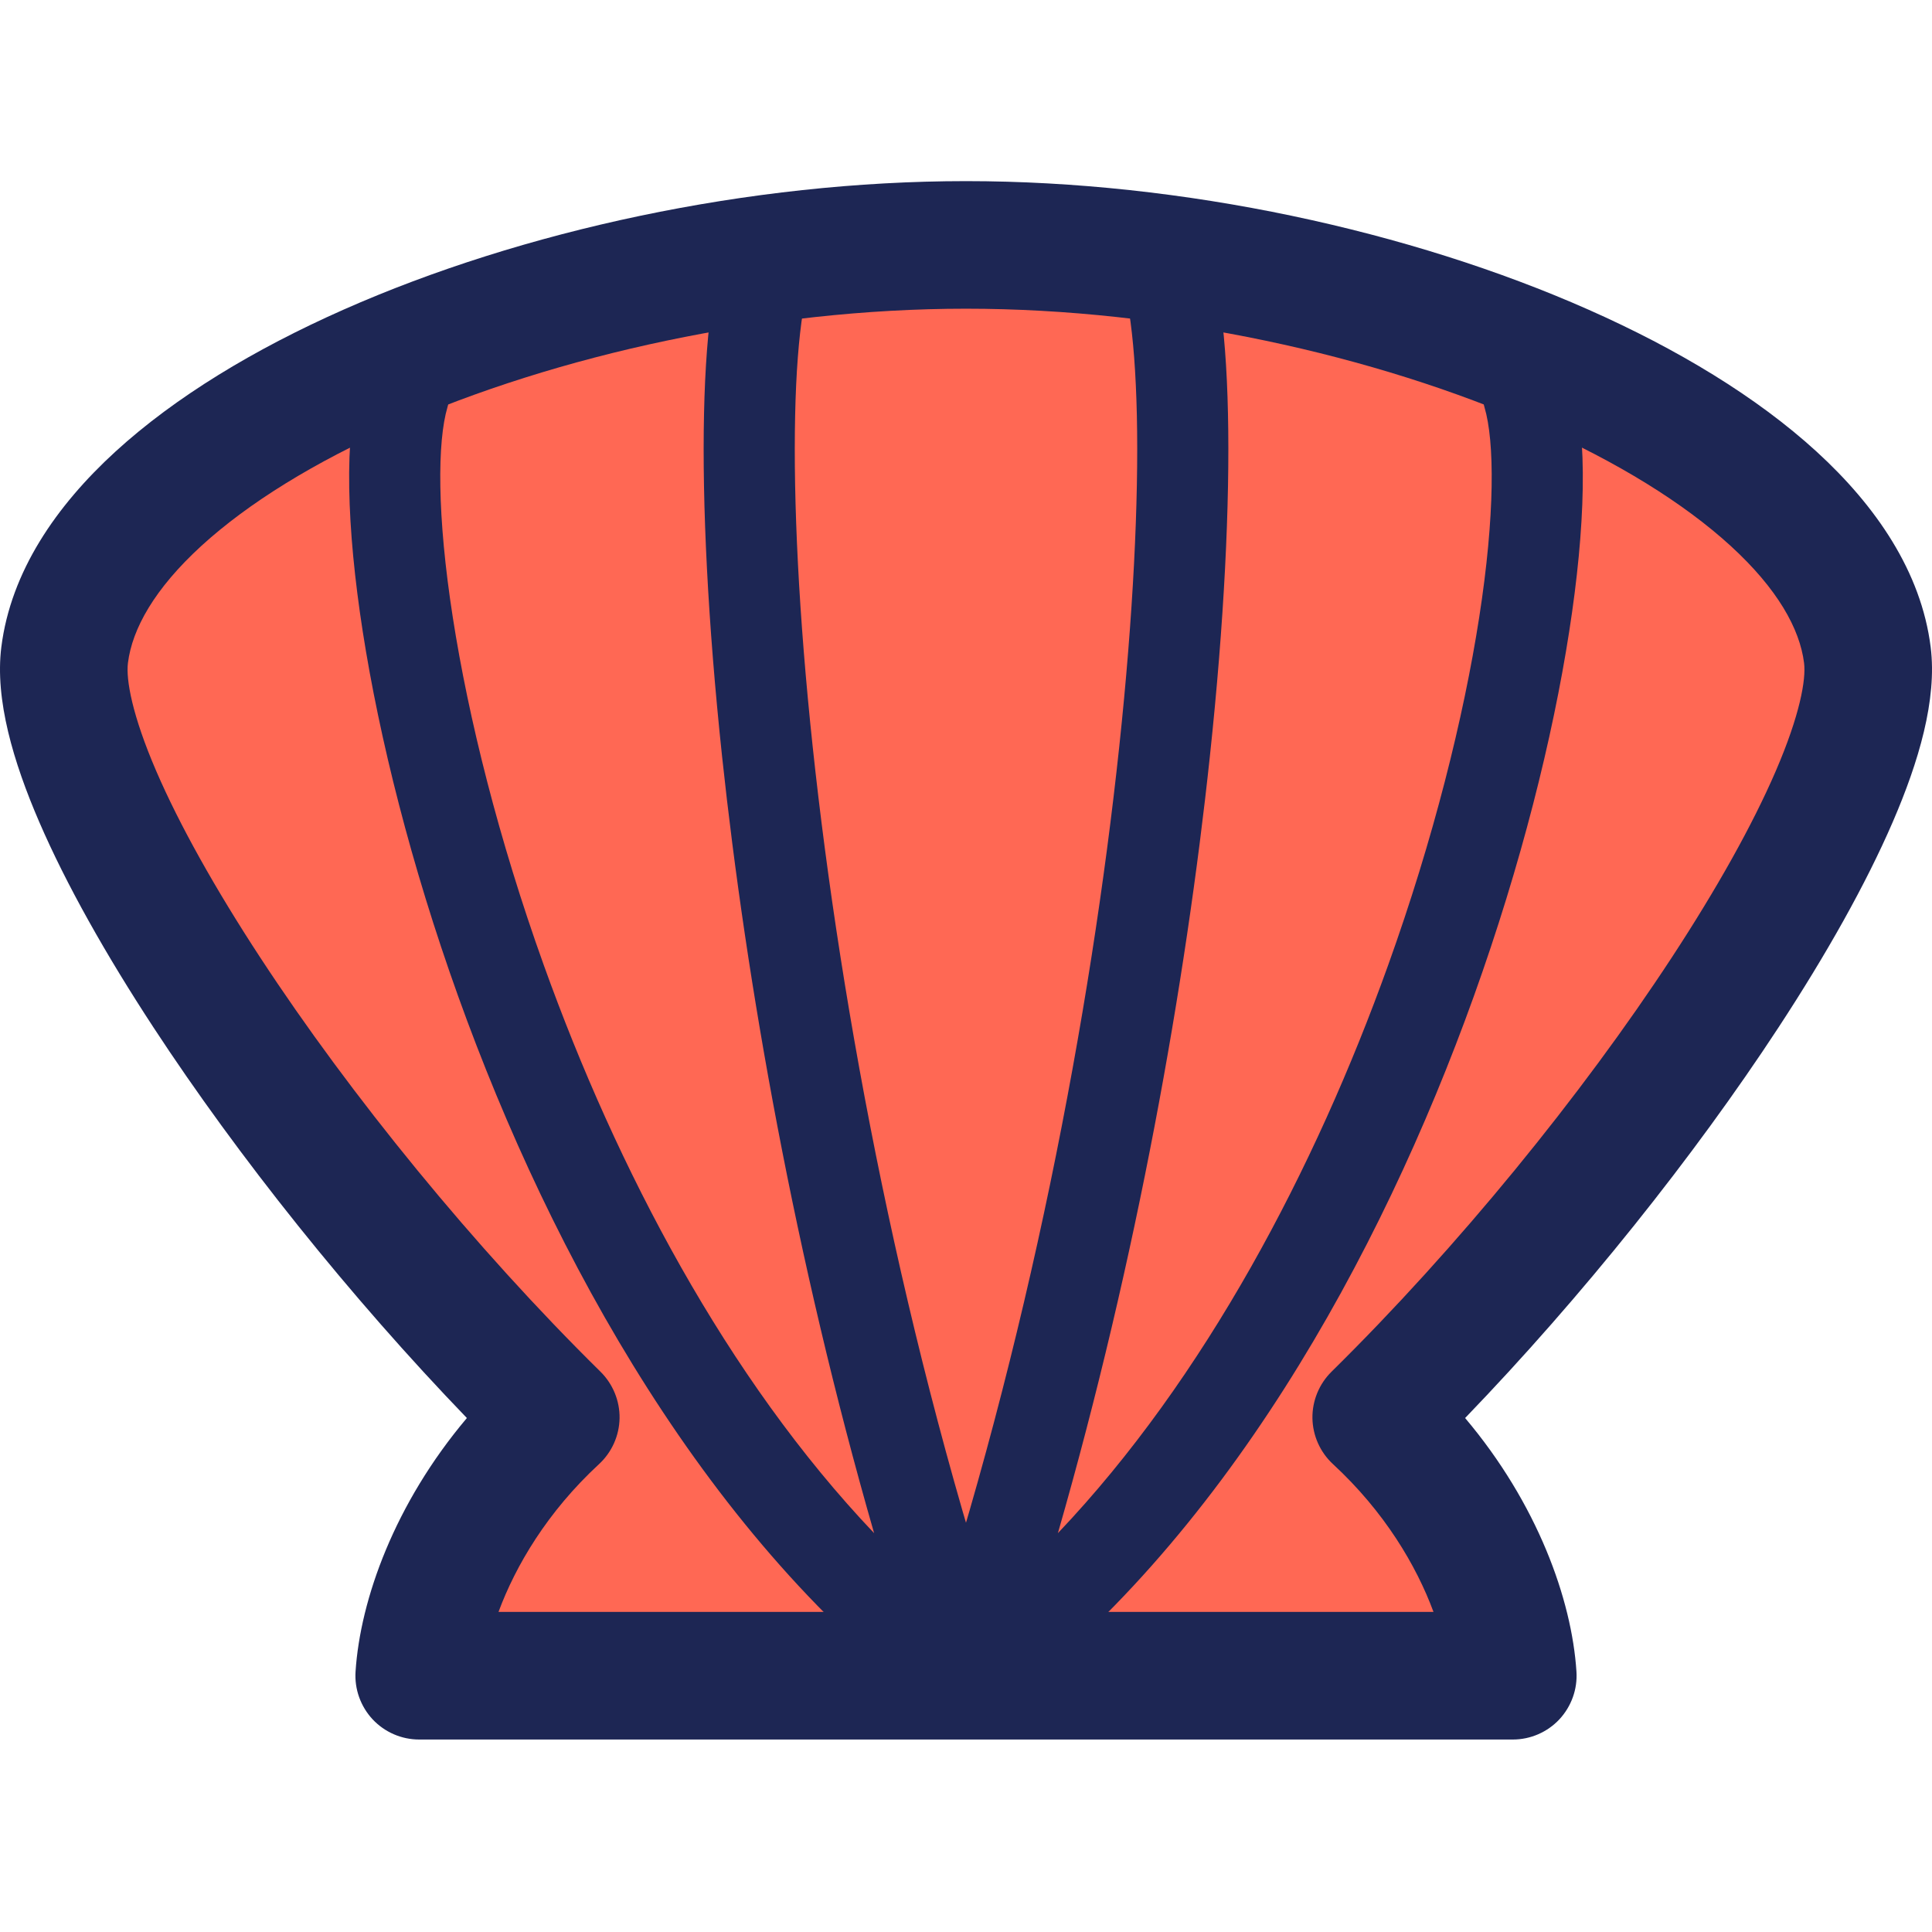
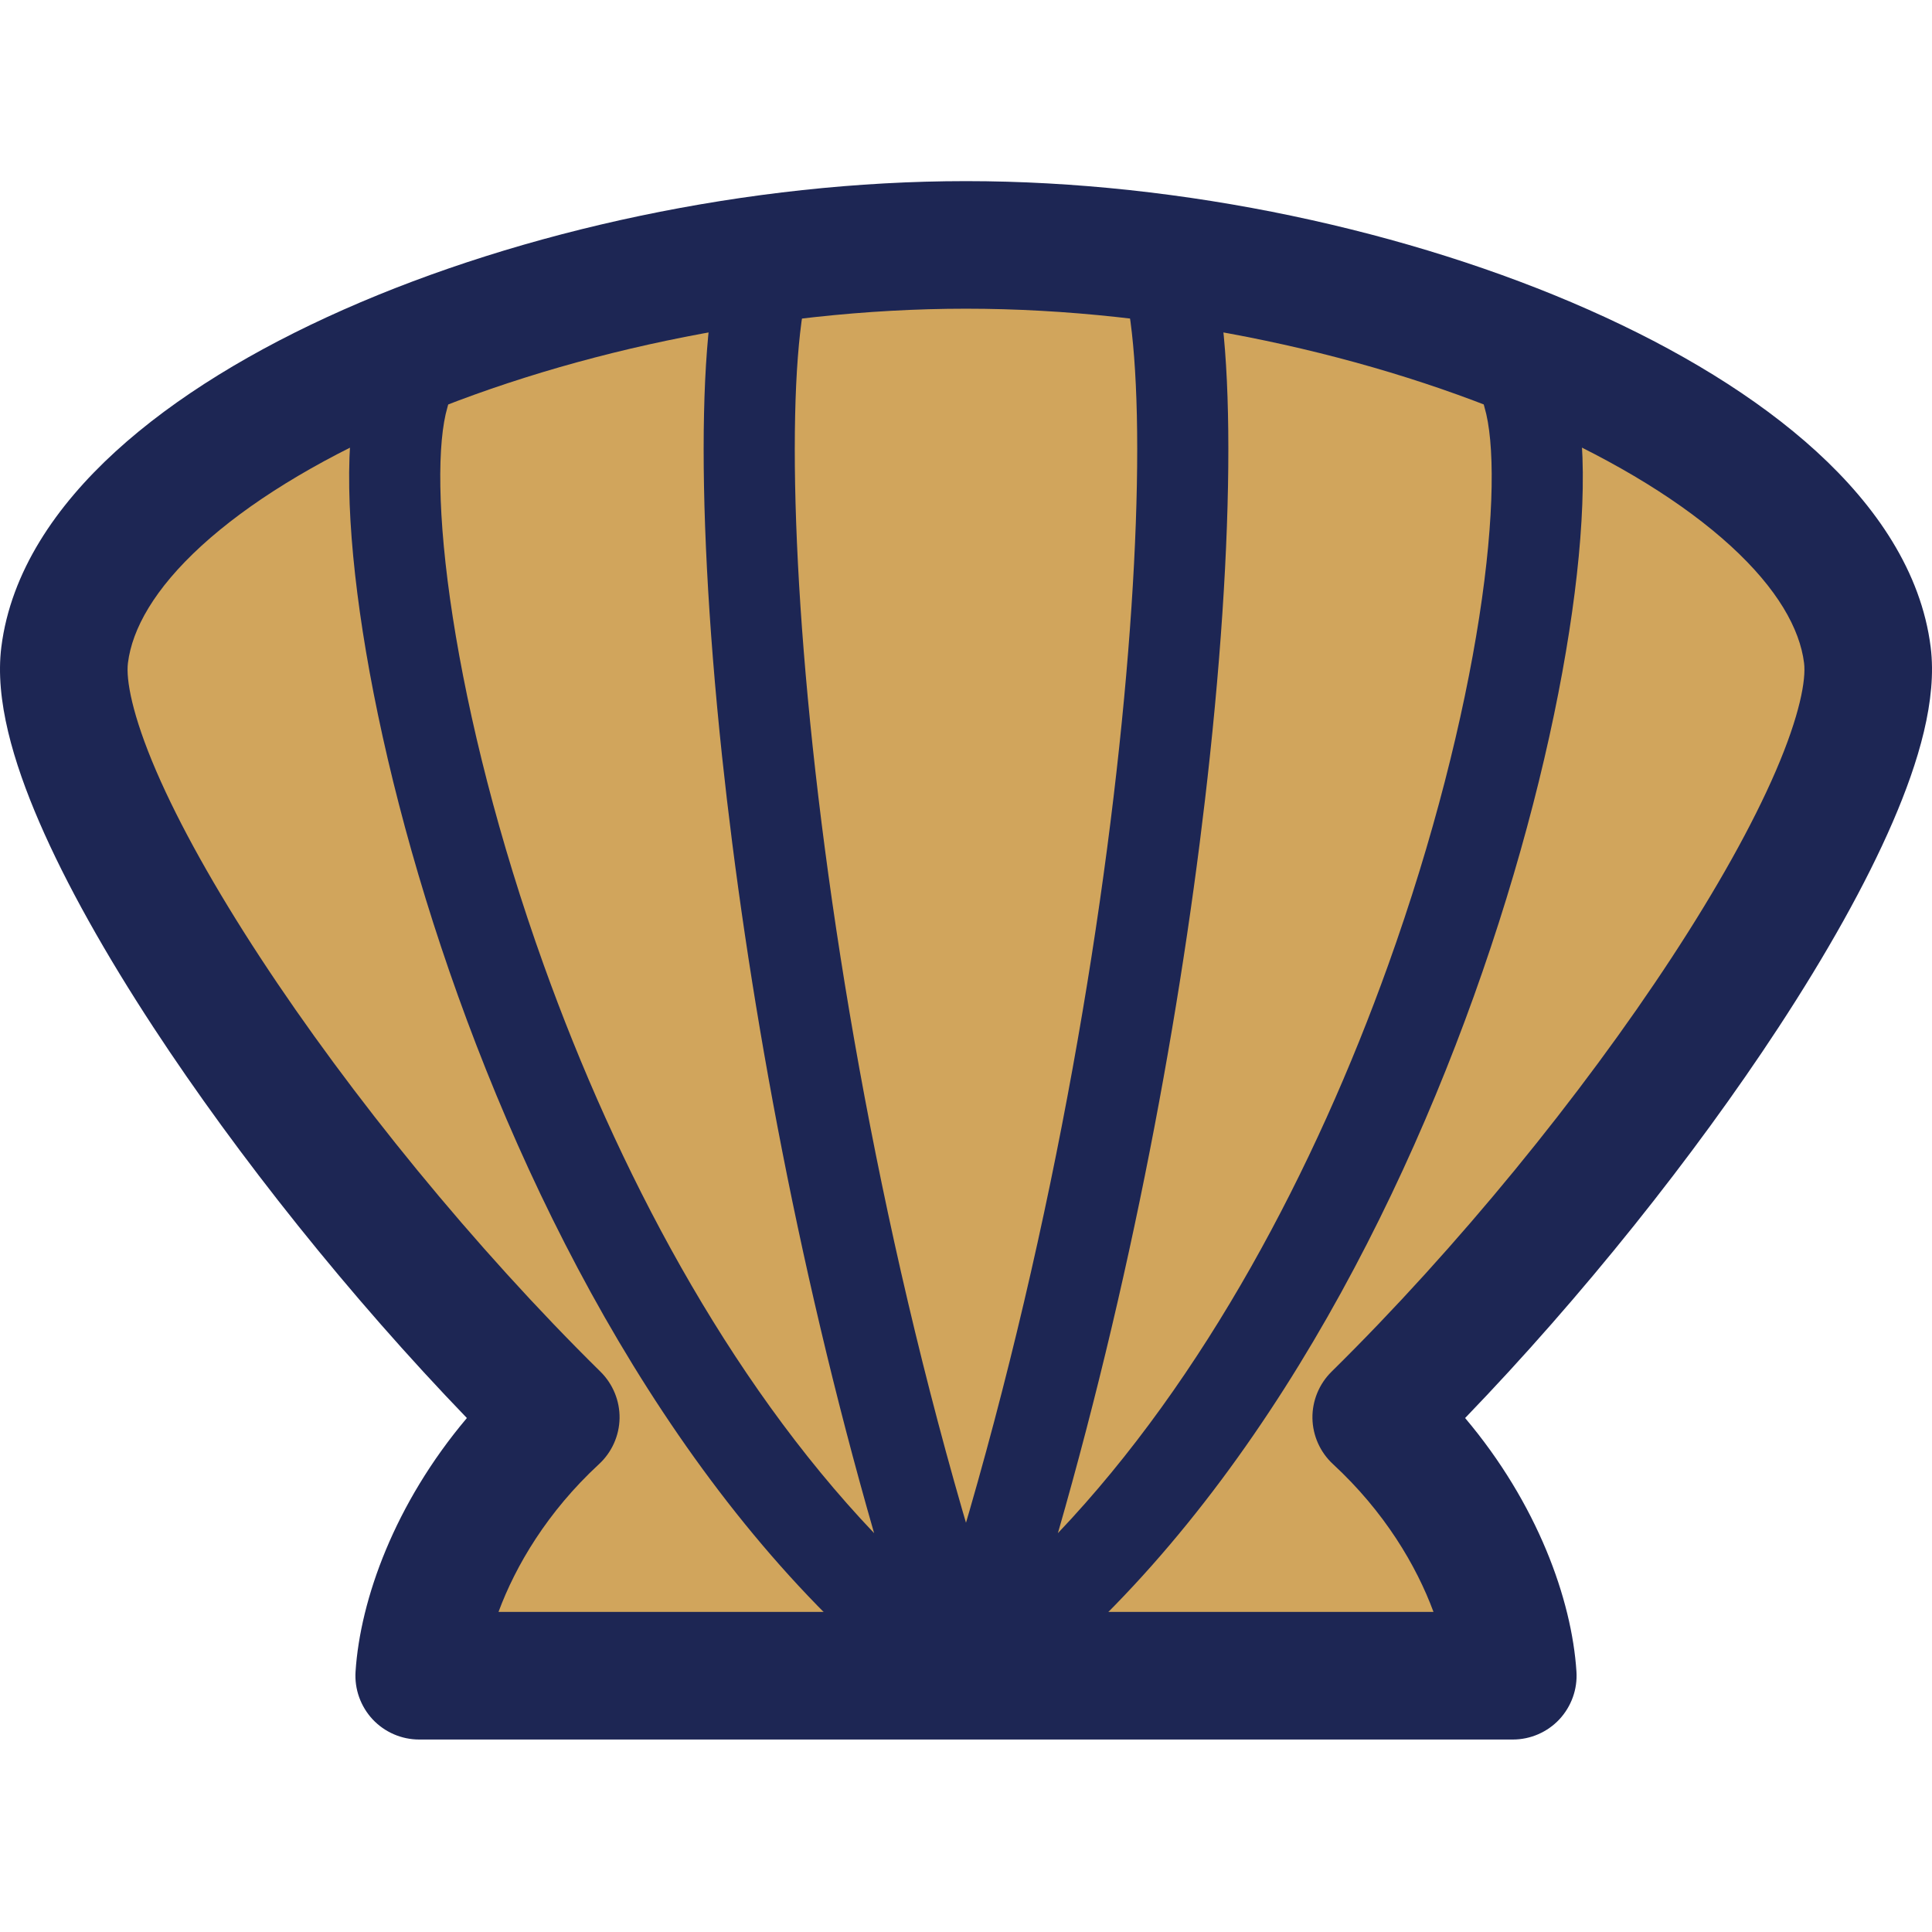
<svg xmlns="http://www.w3.org/2000/svg" width="32" height="32" viewBox="0 0 32 32" fill="none">
-   <path fill-rule="evenodd" clip-rule="evenodd" d="M16 4.057C9.103 4.057 1.525 7.227 1.07 10.849C0.783 13.134 4.926 19.26 9.205 23.474C7.68 24.882 7.017 26.613 6.943 27.755H16H25.056C24.982 26.613 24.319 24.882 22.794 23.474C27.073 19.26 31.216 13.134 30.929 10.849C30.474 7.227 22.896 4.057 16 4.057Z" fill="#FF6854" />
+   <path fill-rule="evenodd" clip-rule="evenodd" d="M16 4.057C9.103 4.057 1.525 7.227 1.07 10.849C0.783 13.134 4.926 19.26 9.205 23.474C7.68 24.882 7.017 26.613 6.943 27.755H16H25.056C24.982 26.613 24.319 24.882 22.794 23.474C27.073 19.26 31.216 13.134 30.929 10.849C30.474 7.227 22.896 4.057 16 4.057Z" fill="#d1a55c" />
  <path fill-rule="evenodd" clip-rule="evenodd" d="M3.338 9.039C2.556 9.754 2.189 10.418 2.119 10.981C2.085 11.253 2.186 11.84 2.589 12.774C2.972 13.661 3.563 14.718 4.31 15.859C5.803 18.14 7.861 20.666 9.947 22.721C10.152 22.924 10.266 23.202 10.262 23.49C10.257 23.779 10.134 24.054 9.922 24.25C9.067 25.04 8.54 25.933 8.257 26.698H23.743C23.46 25.933 22.933 25.04 22.078 24.25C21.866 24.054 21.743 23.779 21.738 23.49C21.734 23.202 21.848 22.924 22.053 22.721C24.139 20.666 26.197 18.14 27.69 15.859C28.437 14.718 29.028 13.661 29.411 12.774C29.814 11.84 29.915 11.253 29.881 10.981C29.811 10.418 29.444 9.754 28.662 9.039C27.889 8.333 26.791 7.653 25.453 7.061C22.776 5.876 19.303 5.113 16 5.113C12.697 5.113 9.224 5.876 6.547 7.061C5.209 7.653 4.111 8.333 3.338 9.039ZM5.692 5.128C8.642 3.822 12.407 3 16 3C19.593 3 23.358 3.822 26.308 5.128C27.783 5.781 29.096 6.573 30.088 7.48C31.07 8.378 31.821 9.469 31.978 10.718C32.087 11.588 31.778 12.623 31.351 13.612C30.904 14.647 30.246 15.814 29.458 17.017C28.058 19.155 26.202 21.48 24.267 23.487C25.463 24.903 26.034 26.491 26.111 27.687C26.13 27.978 26.027 28.264 25.828 28.478C25.628 28.691 25.349 28.812 25.057 28.812H6.943C6.651 28.812 6.372 28.691 6.172 28.478C5.973 28.264 5.87 27.978 5.889 27.687C5.967 26.491 6.537 24.903 7.733 23.487C5.798 21.48 3.942 19.155 2.542 17.017C1.754 15.814 1.096 14.647 0.649 13.612C0.222 12.623 -0.087 11.588 0.022 10.718C0.179 9.469 0.93 8.378 1.912 7.48C2.904 6.573 4.217 5.781 5.692 5.128Z" fill="#1D2654" />
  <path fill-rule="evenodd" clip-rule="evenodd" d="M13.309 3.448C12.973 3.202 12.5 3.275 12.254 3.612C12.008 3.949 11.885 4.448 11.808 4.929C11.726 5.451 11.677 6.1 11.661 6.848C11.628 8.346 11.723 10.3 11.96 12.53C12.36 16.276 13.167 20.84 14.478 25.394C12.037 22.827 10.213 19.345 9.008 15.989C8.257 13.898 7.758 11.886 7.5 10.227C7.235 8.527 7.244 7.312 7.411 6.746C7.53 6.347 7.302 5.927 6.902 5.808C6.503 5.69 6.083 5.918 5.964 6.317C5.693 7.232 5.741 8.739 6.008 10.459C6.282 12.219 6.807 14.324 7.588 16.499C9.142 20.826 11.755 25.555 15.551 28.362C15.816 28.558 16.177 28.56 16.443 28.366C16.71 28.173 16.82 27.829 16.716 27.517C14.962 22.256 13.928 16.742 13.461 12.37C13.228 10.184 13.139 8.297 13.17 6.881C13.185 6.172 13.231 5.596 13.299 5.166C13.333 4.952 13.371 4.786 13.409 4.666C13.443 4.556 13.468 4.511 13.473 4.503C13.473 4.502 13.473 4.502 13.473 4.502C13.719 4.166 13.646 3.694 13.309 3.448Z" fill="#1D2654" />
  <path fill-rule="evenodd" clip-rule="evenodd" d="M18.691 3.448C19.027 3.202 19.499 3.275 19.745 3.612C19.992 3.949 20.115 4.448 20.191 4.929C20.274 5.451 20.323 6.1 20.339 6.848C20.372 8.346 20.277 10.3 20.039 12.53C19.64 16.276 18.832 20.84 17.522 25.394C19.962 22.827 21.786 19.345 22.991 15.989C23.742 13.898 24.242 11.886 24.5 10.227C24.764 8.527 24.756 7.312 24.588 6.746C24.47 6.347 24.698 5.927 25.097 5.808C25.497 5.69 25.917 5.918 26.035 6.317C26.306 7.232 26.259 8.739 25.991 10.459C25.718 12.219 25.193 14.324 24.412 16.499C22.858 20.826 20.245 25.555 16.448 28.362C16.184 28.558 15.823 28.56 15.556 28.366C15.29 28.173 15.18 27.829 15.284 27.517C17.037 22.256 18.072 16.742 18.538 12.37C18.771 10.184 18.861 8.297 18.83 6.881C18.814 6.172 18.769 5.596 18.701 5.166C18.666 4.952 18.628 4.786 18.591 4.666C18.557 4.556 18.531 4.511 18.527 4.503C18.526 4.502 18.526 4.502 18.527 4.502C18.281 4.166 18.354 3.694 18.691 3.448Z" fill="#1D2654" />
</svg>
